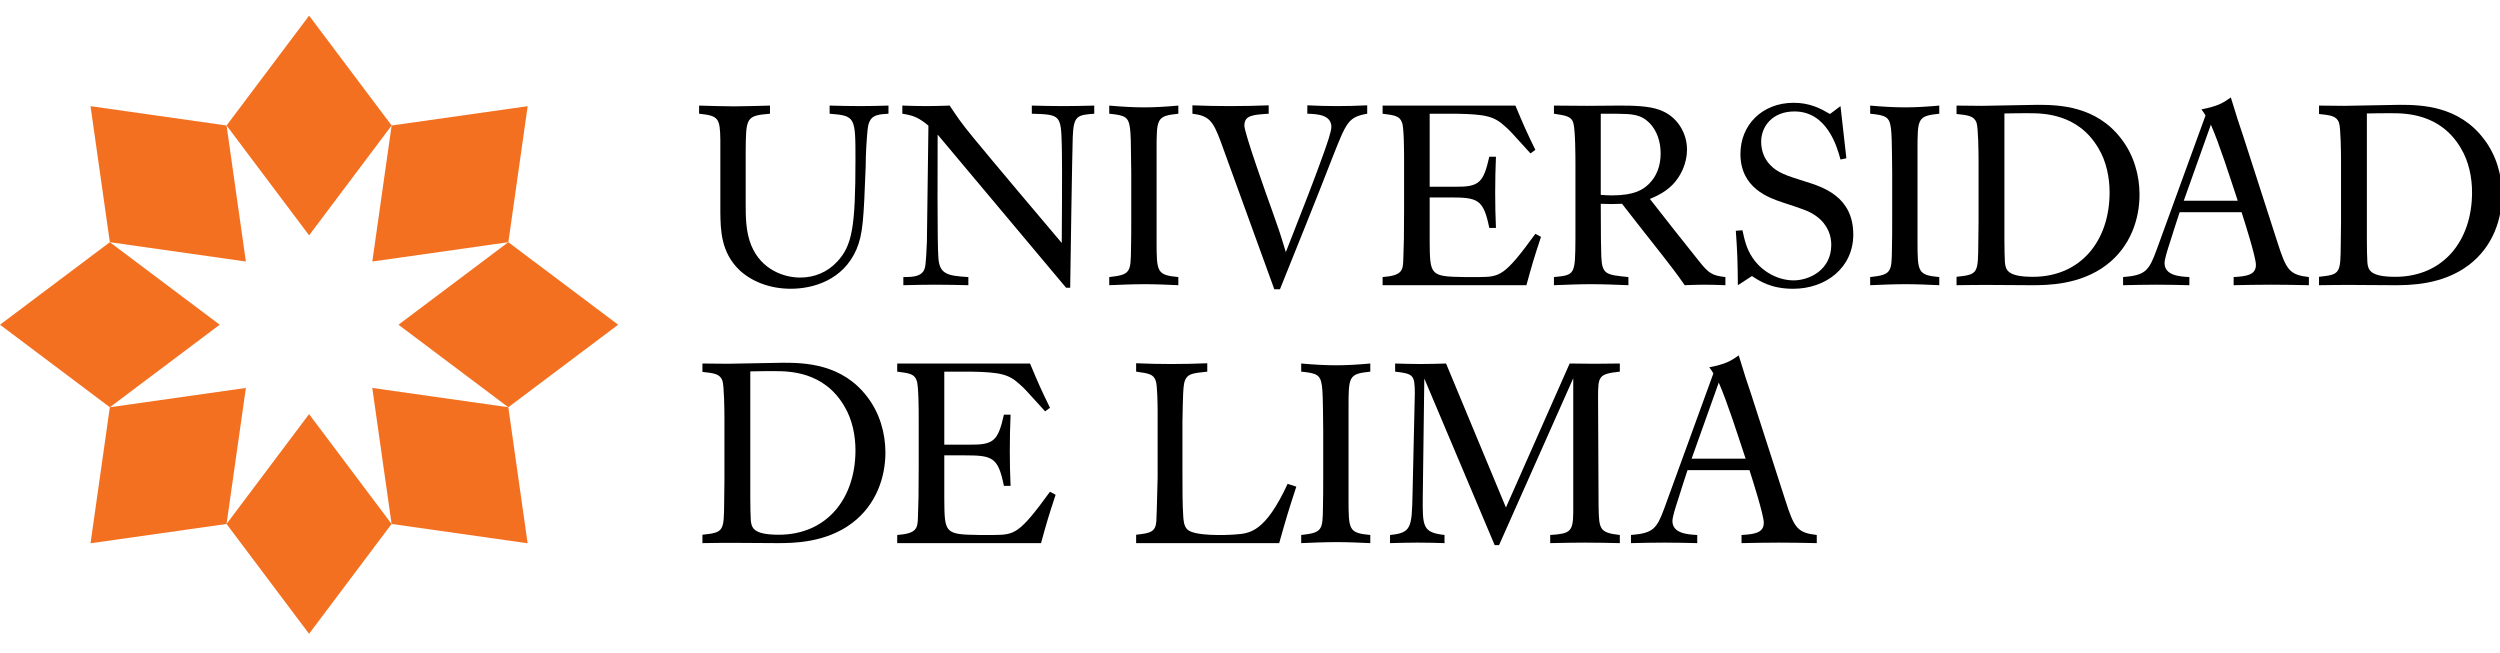
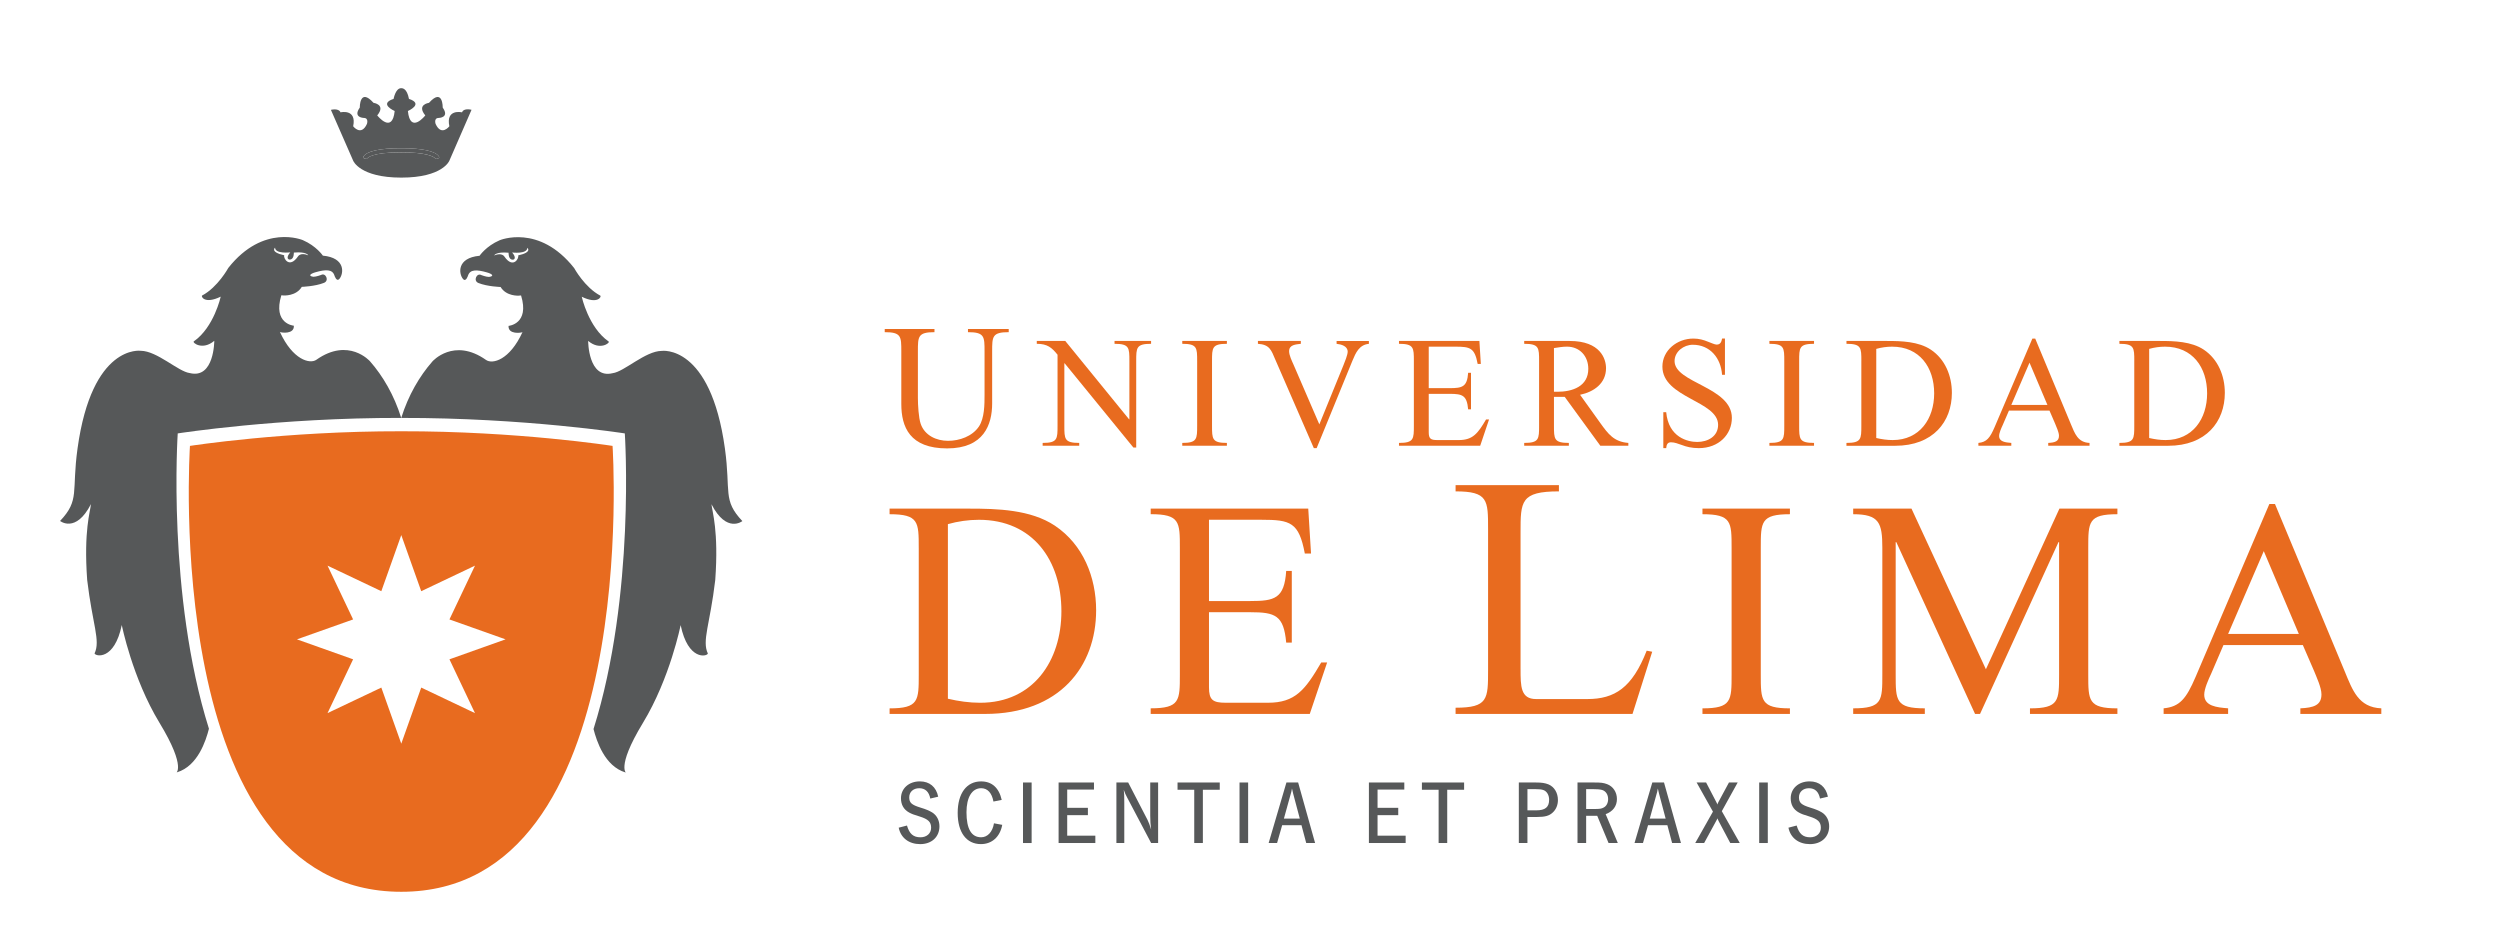
- <svg xmlns="http://www.w3.org/2000/svg" xmlns:xlink="http://www.w3.org/1999/xlink" version="1.1" id="Capa_1" x="0px" y="0px" width="433.111px" height="113px" viewBox="0 0 433.111 113" enable-background="new 0 0 433.111 113" xml:space="preserve">
+ <svg xmlns="http://www.w3.org/2000/svg" version="1.1" id="Capa_1" x="0px" y="0px" width="141.73px" height="53px" viewBox="0 0 141.73 53" enable-background="new 0 0 141.73 53" xml:space="preserve">
  <g>
-     <defs>
-       <rect id="SVGID_1_" x="-121.286" y="-182.743" width="676.028" height="478" />
-     </defs>
-     <clipPath id="SVGID_2_">
-       <use xlink:href="#SVGID_1_" overflow="visible" />
-     </clipPath>
-     <path clip-path="url(#SVGID_2_)" d="M121.118,18.292c1.906,0.044,3.989,0.133,6.029,0.133c2.083,0,4.123-0.089,6.25-0.133v1.41   c-4.167,0.353-4.167,0.617-4.211,6.656v8.859c0,2.337,0,4.937,0.975,7.316c1.774,4.276,5.764,5.554,8.467,5.554   c2.395,0,4.656-0.881,6.385-2.732c2.616-2.777,3.191-5.994,3.191-17.675c0-7.405,0-7.626-4.477-7.979v-1.41   c1.773,0.044,3.591,0.089,5.363,0.089c1.597,0,3.238-0.045,4.833-0.089v1.41c-1.685,0.088-2.837,0.221-3.325,1.455   c-0.177,0.44-0.265,0.793-0.398,2.468c-0.222,2.954-0.222,4.628-0.222,5.157c-0.355,9.345-0.487,11.769-1.596,14.414   c-2.307,5.332-7.492,6.831-11.395,6.831c-3.724,0-6.828-1.322-8.867-3.217c-3.237-3.086-3.28-7.009-3.324-9.962V24.286   c-0.045-3.878-0.356-4.231-3.68-4.584V18.292z" />
-     <path clip-path="url(#SVGID_2_)" d="M156.323,18.292c1.373,0.044,2.748,0.089,4.122,0.089c1.375,0,2.705-0.045,4.079-0.089   c1.241,1.851,1.906,2.909,4.168,5.642c3.147,3.835,11.882,14.193,15.251,18.16c0.088-12.386,0.044-15.03,0-17.146   c-0.134-5.025-0.311-5.113-5.188-5.246v-1.41c1.818,0.044,3.636,0.089,5.498,0.089c1.772,0,3.325-0.045,5.321-0.089v1.41   c-2.928,0.221-3.593,0.309-3.726,4.056c-0.088,2.248-0.398,22.259-0.443,26.094h-0.709L162.44,23.317   c0,3.394-0.088,18.997,0.134,21.421c0.223,2.733,1.508,3.042,5.188,3.262v1.41c-1.952-0.044-3.858-0.088-5.809-0.088   c-1.772,0-3.636,0.044-5.454,0.088V48c1.375,0,2.75-0.044,3.415-0.926c0.443-0.617,0.487-1.278,0.665-5.156l0.266-20.144   c-1.64-1.366-2.527-1.764-4.521-2.072V18.292z" />
-     <path clip-path="url(#SVGID_2_)" d="M192.171,18.292c1.995,0.177,4.034,0.309,6.074,0.309c1.951,0,3.901-0.132,5.896-0.309v1.41   c-3.768,0.396-3.768,0.794-3.768,6.348v15.735c0,5.378,0.045,5.862,3.768,6.215v1.41c-1.994-0.088-3.856-0.176-5.764-0.176   c-2.083,0-4.166,0.088-6.206,0.176V48c3.635-0.396,3.725-0.837,3.768-4.76c0.045-1.72,0.045-3.482,0.045-5.246v-8.066   c-0.045-5.421-0.088-6.699-0.222-7.758c-0.266-1.938-0.886-2.203-3.591-2.468V18.292z" />
-     <path clip-path="url(#SVGID_2_)" d="M206.581,18.248c2.084,0.088,4.346,0.132,6.518,0.132c2.217,0,4.479-0.044,6.694-0.132v1.455   c-2.748,0.176-4.212,0.264-4.212,2.071c0,1.277,3.947,12.341,4.7,14.413c1.241,3.482,1.373,3.835,2.483,7.492   c3.014-7.668,5.054-12.869,6.738-17.63c0.354-1.014,1.152-3.262,1.152-4.056c0-2.115-2.482-2.247-4.167-2.291v-1.455   c1.729,0.088,3.413,0.132,5.143,0.132c1.773,0,3.502-0.044,5.231-0.132v1.455c-3.281,0.572-3.591,1.454-5.985,7.492   c-2.97,7.67-6.073,15.296-9.132,22.921h-0.977l-9.31-25.653c-1.331-3.57-2.04-4.408-4.878-4.76V18.248z" />
-     <path clip-path="url(#SVGID_2_)" d="M239.526,18.292h23.01c1.462,3.482,1.862,4.408,3.457,7.67l-0.842,0.617   c-3.592-3.968-3.592-3.968-4.39-4.673c-1.906-1.764-3.368-2.116-8.512-2.204h-4.567v12.65h4.39   c4.167,0.044,4.921-0.661,5.941-5.201h1.152c-0.089,2.072-0.133,4.188-0.133,6.303c0,2.028,0.044,4.056,0.133,6.039h-1.152   c-1.021-5.024-1.995-5.289-6.917-5.289h-3.414v7.493c0.045,6.038,0.045,6.215,6.119,6.303h2.35c3.68-0.044,4.434-0.044,9.842-7.493   l0.977,0.529c-1.242,3.746-1.508,4.672-2.528,8.374h-24.915V48c3.368-0.265,3.546-1.102,3.59-3.129   c0.09-2.116,0.133-4.232,0.133-8.64v-8.286c0-1.366,0-5.862-0.354-6.7c-0.398-1.146-1.24-1.278-3.368-1.543V18.292z" />
-     <path clip-path="url(#SVGID_2_)" d="M269.21,18.292c1.907,0,3.857,0.044,5.765,0.044c0.797,0,4.743-0.044,5.63-0.044   c2.217,0,5.055,0.044,6.916,0.75c3.104,1.102,4.744,4.055,4.744,6.876c0,0.969-0.223,2.556-1.064,4.099   c-1.507,2.821-3.856,3.79-5.363,4.452c2.792,3.57,5.585,7.14,8.422,10.666c1.774,2.248,2.351,2.601,4.656,2.865v1.41   c-1.241-0.044-2.438-0.088-3.68-0.088c-1.153,0-2.129,0.044-3.37,0.088c-1.596-2.291-2.04-2.82-3.946-5.289   c-2.305-2.909-4.61-5.862-6.915-8.815c-0.621,0-1.241,0.045-1.862,0.045s-1.197-0.045-1.818-0.045c0,5.554,0.045,7.67,0.089,9.08   c0.134,3.173,0.798,3.218,4.699,3.614v1.41c-2.172-0.088-4.344-0.176-6.517-0.176c-2.084,0-3.945,0.088-6.385,0.176V48   c3.68-0.353,3.68-0.396,3.725-6.744V28.562c0-1.233,0-5.905-0.354-7.229c-0.311-1.189-1.33-1.322-3.37-1.631V18.292z    M277.323,19.702v14.061c0.665,0.044,1.286,0.088,1.906,0.088c3.991,0,5.453-1.013,6.473-2.027   c1.242-1.234,1.996-2.997,1.996-5.245c0-2.071-0.665-3.967-1.906-5.245c-1.597-1.587-3.06-1.587-5.853-1.631H277.323z" />
-     <path clip-path="url(#SVGID_2_)" d="M301.873,39.891c0.354,1.63,0.665,3.173,1.773,4.804c1.686,2.469,4.479,3.879,7.094,3.879   c2.616,0,6.518-1.72,6.518-6.171c0-1.499-0.532-3.438-2.571-4.937c-1.242-0.882-2.04-1.146-5.809-2.38   c-2.395-0.794-7.359-2.469-7.359-8.42c0-4.979,3.725-8.858,9.222-8.858c2.883,0,4.655,1.014,6.296,1.939l1.818-1.366l1.019,9.035   l-1.019,0.221c-0.578-2.16-2.306-8.331-7.981-8.331c-3.813,0-5.763,2.601-5.763,5.245c0,1.455,0.487,2.91,1.551,4.012   c1.287,1.365,2.794,1.851,6.03,2.864c3.104,0.97,8.379,2.601,8.379,9.212c0,5.73-4.744,9.39-10.419,9.39   c-3.856,0-5.852-1.367-7.138-2.205l-2.438,1.587c-0.045-4.539-0.089-5.598-0.354-9.432L301.873,39.891z" />
-     <path clip-path="url(#SVGID_2_)" d="M323.999,18.292c1.995,0.177,4.033,0.309,6.073,0.309c1.951,0,3.901-0.132,5.897-0.309v1.41   c-3.77,0.396-3.77,0.794-3.77,6.348v15.735c0,5.378,0.045,5.862,3.77,6.215v1.41c-1.996-0.088-3.857-0.176-5.765-0.176   c-2.083,0-4.167,0.088-6.206,0.176V48c3.635-0.396,3.724-0.837,3.768-4.76c0.045-1.72,0.045-3.482,0.045-5.246v-8.066   c-0.045-5.421-0.089-6.699-0.222-7.758c-0.267-1.938-0.887-2.203-3.591-2.468V18.292z" />
-     <path clip-path="url(#SVGID_2_)" d="M338.962,18.292c1.463,0,2.883,0.044,4.345,0.044c0.71,0,2.705-0.044,4.788-0.088   c2.04-0.044,4.123-0.088,4.878-0.088c3.724,0,10.196,0.176,14.541,5.906c2.172,2.82,3.147,6.303,3.147,9.653   c0,4.143-1.507,8.991-5.763,12.209c-4.611,3.481-10.33,3.481-12.946,3.481c-1.02,0-6.118-0.044-7.271-0.044   c-1.862,0-3.592,0-5.72,0.044v-1.454c3.725-0.397,3.725-0.573,3.77-5.818c0-1.234,0.043-2.468,0.043-3.702V27.856   c0-1.365-0.043-5.73-0.354-6.611c-0.444-1.146-1.374-1.278-3.459-1.499V18.292z M347.253,41.653c0,1.278,0.045,3.394,0.089,3.834   c0.133,1.235,0.398,2.469,4.832,2.469c8.29,0,13.301-6.215,13.301-14.633c0-2.514-0.532-5.334-1.951-7.671   c-3.546-6.038-9.664-6.038-12.103-6.038c-1.109,0-2.794,0-4.168,0.044V41.653z" />
-     <path clip-path="url(#SVGID_2_)" d="M367.814,48c3.901-0.308,4.478-1.102,5.808-4.717c2.838-7.757,5.631-15.515,8.469-23.272   c-0.267-0.44-0.354-0.617-0.71-1.058c2.838-0.573,3.68-1.058,5.099-2.072c1.108,3.615,1.33,4.32,2.173,6.789l5.896,18.292   c1.552,4.849,2.084,5.642,5.453,6.038v1.411c-2.084-0.045-4.345-0.089-6.518-0.089s-4.346,0.044-6.518,0.089V48   c2.129-0.133,3.858-0.308,3.858-2.115c0-1.322-1.861-7.185-2.483-9.124h-10.729c-0.576,1.764-1.152,3.526-1.685,5.245   c-0.398,1.19-0.931,2.909-0.931,3.57c0,2.204,2.749,2.336,4.3,2.424v1.411c-1.861-0.045-3.813-0.089-5.675-0.089   c-1.95,0-3.856,0.044-5.808,0.089V48z M387.677,34.777c-1.463-4.408-3.148-9.741-4.656-13.18l-4.698,13.18H387.677z" />
-     <path clip-path="url(#SVGID_2_)" d="M401.756,18.292c1.463,0,2.882,0.044,4.345,0.044c0.71,0,2.705-0.044,4.788-0.088   c2.04-0.044,4.123-0.088,4.878-0.088c3.724,0,10.196,0.176,14.541,5.906c2.173,2.82,3.148,6.303,3.148,9.653   c0,4.143-1.508,8.991-5.764,12.209c-4.611,3.481-10.33,3.481-12.945,3.481c-1.021,0-6.119-0.044-7.271-0.044   c-1.862,0-3.592,0-5.72,0.044v-1.454c3.725-0.397,3.725-0.573,3.77-5.818c0-1.234,0.044-2.468,0.044-3.702V27.856   c0-1.365-0.044-5.73-0.354-6.611c-0.444-1.146-1.374-1.278-3.459-1.499V18.292z M410.047,41.653c0,1.278,0.044,3.394,0.089,3.834   c0.133,1.235,0.398,2.469,4.832,2.469c8.29,0,13.301-6.215,13.301-14.633c0-2.514-0.532-5.334-1.951-7.671   c-3.546-6.038-9.663-6.038-12.103-6.038c-1.108,0-2.794,0-4.168,0.044V41.653z" />
-     <path clip-path="url(#SVGID_2_)" d="M121.693,62.976c1.463,0,2.883,0.044,4.345,0.044c0.71,0,2.706-0.044,4.788-0.089   c2.04-0.043,4.124-0.087,4.878-0.087c3.725,0,10.196,0.176,14.541,5.906c2.172,2.821,3.148,6.303,3.148,9.652   c0,4.144-1.508,8.991-5.764,12.21c-4.611,3.481-10.331,3.481-12.946,3.481c-1.02,0-6.118-0.045-7.271-0.045   c-1.862,0-3.592,0-5.72,0.045V92.64c3.724-0.397,3.724-0.572,3.769-5.818c0-1.234,0.043-2.469,0.043-3.702V72.54   c0-1.366-0.043-5.729-0.354-6.611c-0.443-1.146-1.375-1.278-3.458-1.498V62.976z M129.984,86.337c0,1.277,0.045,3.394,0.089,3.834   c0.132,1.235,0.399,2.469,4.832,2.469c8.291,0,13.3-6.216,13.3-14.634c0-2.513-0.531-5.334-1.95-7.669   c-3.547-6.039-9.664-6.039-12.104-6.039c-1.108,0-2.792,0-4.167,0.043V86.337z" />
-     <path clip-path="url(#SVGID_2_)" d="M155.436,62.976h23.01c1.463,3.481,1.862,4.408,3.458,7.669l-0.843,0.617   c-3.591-3.967-3.591-3.967-4.389-4.672c-1.906-1.763-3.369-2.115-8.513-2.204h-4.566v12.65h4.39   c4.168,0.044,4.921-0.661,5.94-5.201h1.153c-0.089,2.072-0.133,4.188-0.133,6.304c0,2.027,0.044,4.055,0.133,6.037h-1.153   c-1.02-5.024-1.994-5.289-6.915-5.289h-3.415v7.493c0.045,6.039,0.045,6.216,6.118,6.304h2.351c3.68-0.045,4.434-0.045,9.842-7.493   l0.976,0.529c-1.241,3.746-1.508,4.672-2.527,8.374h-24.916v-1.41c3.369-0.265,3.547-1.103,3.592-3.129   c0.089-2.116,0.132-4.231,0.132-8.64v-8.287c0-1.366,0-5.861-0.354-6.699c-0.398-1.146-1.241-1.278-3.369-1.543V62.976z" />
-     <path clip-path="url(#SVGID_2_)" d="M196.827,62.931c1.906,0.088,4.034,0.133,6.074,0.133c2.083,0,4.167-0.045,6.251-0.133v1.455   c-2.526,0.265-3.369,0.353-3.857,1.499c-0.354,0.881-0.354,2.909-0.443,7.097v8.859c0,3.042,0,5.51,0.133,7.492   c0.045,0.706,0.089,1.852,0.755,2.424c1.24,1.146,6.649,0.971,8.245,0.838c2.527-0.176,5.188-0.353,9.089-8.771l1.507,0.485   c-1.418,4.318-1.772,5.553-2.97,9.784h-24.783V92.64c2.394-0.265,3.369-0.441,3.502-2.336c0.044-1.014,0.09-1.896,0.222-7.537   V71.262c0-1.102-0.043-4.451-0.31-5.245c-0.399-1.19-1.153-1.322-3.414-1.631V62.931z" />
-     <path clip-path="url(#SVGID_2_)" d="M225.427,62.976c1.995,0.177,4.033,0.309,6.072,0.309c1.952,0,3.902-0.132,5.897-0.309v1.41   c-3.769,0.396-3.769,0.794-3.769,6.347v15.736c0,5.377,0.045,5.862,3.769,6.215v1.41c-1.995-0.088-3.856-0.176-5.764-0.176   c-2.083,0-4.167,0.088-6.206,0.176v-1.41c3.635-0.396,3.724-0.838,3.768-4.761c0.045-1.719,0.045-3.482,0.045-5.245v-8.065   c-0.045-5.422-0.089-6.701-0.222-7.758c-0.267-1.939-0.888-2.204-3.591-2.469V62.976z" />
-     <path clip-path="url(#SVGID_2_)" d="M241.698,62.976c1.463,0.044,2.971,0.087,4.433,0.087c1.463,0,2.927-0.043,4.39-0.087   l10.374,24.947l11.04-24.947c1.418,0,2.837,0.044,4.301,0.044c1.462,0,2.926-0.044,4.389-0.044v1.41   c-3.68,0.396-3.769,0.794-3.769,4.452l0.089,18.909c0.088,3.879,0.088,4.54,3.68,4.937v1.41c-2.039-0.044-4.079-0.088-6.118-0.088   c-1.861,0-3.635,0.044-5.941,0.088v-1.41c3.458-0.22,3.946-0.573,3.99-3.835V65.532l-12.856,28.914h-0.754l-12.192-28.87   l-0.266,20.408c-0.044,5.289-0.044,6.258,3.769,6.699v1.41c-1.552-0.044-3.147-0.088-4.699-0.088c-1.598,0-2.75,0.044-4.744,0.088   v-1.41c3.724-0.353,3.769-1.322,3.9-7.053l0.4-17.587c-0.045-3.041-0.222-3.306-3.414-3.658V62.976z" />
-     <path clip-path="url(#SVGID_2_)" d="M282.558,92.684c3.9-0.309,4.477-1.103,5.807-4.717c2.838-7.757,5.632-15.515,8.469-23.272   c-0.266-0.44-0.355-0.617-0.71-1.058c2.838-0.573,3.681-1.058,5.099-2.071c1.108,3.614,1.33,4.319,2.173,6.787l5.896,18.293   c1.551,4.848,2.084,5.642,5.453,6.038v1.41c-2.083-0.044-4.345-0.088-6.518-0.088s-4.345,0.044-6.517,0.088v-1.41   c2.127-0.132,3.857-0.309,3.857-2.115c0-1.323-1.863-7.186-2.483-9.125h-10.729c-0.575,1.764-1.152,3.526-1.685,5.246   c-0.399,1.189-0.931,2.909-0.931,3.57c0,2.203,2.749,2.335,4.301,2.424v1.41c-1.862-0.044-3.813-0.088-5.676-0.088   c-1.95,0-3.857,0.044-5.807,0.088V92.684z M302.419,79.461c-1.463-4.408-3.148-9.741-4.655-13.179l-4.699,13.179H302.419z" />
-     <polygon clip-path="url(#SVGID_2_)" fill="#F37021" points="39.25,21.741 53.55,2.711 67.849,21.741 53.55,40.771  " />
-     <polygon clip-path="url(#SVGID_2_)" fill="#F37021" points="67.849,21.741 91.415,18.396 88.069,41.961 64.502,45.307  " />
-     <polygon clip-path="url(#SVGID_2_)" fill="#F37021" points="88.062,41.958 107.091,56.256 88.062,70.554 69.032,56.256  " />
-     <polygon clip-path="url(#SVGID_2_)" fill="#F37021" points="88.062,70.554 91.407,94.12 67.841,90.773 64.495,67.208  " />
-     <polygon clip-path="url(#SVGID_2_)" fill="#F37021" points="67.842,90.773 53.544,109.803 39.247,90.773 53.544,71.743  " />
-     <polygon clip-path="url(#SVGID_2_)" fill="#F37021" points="39.25,90.773 15.684,94.12 19.03,70.554 42.596,67.208  " />
-     <polygon clip-path="url(#SVGID_2_)" fill="#F37021" points="19.03,70.554 0,56.256 19.03,41.958 38.06,56.256  " />
-     <polygon clip-path="url(#SVGID_2_)" fill="#F37021" points="19.03,41.961 15.684,18.395 39.25,21.74 42.596,45.307  " />
+     <path fill="#565859" d="M10.076,24.571c0,0,5.688-0.892,12.67-0.879c-0.404-1.292-1.037-2.375-1.771-3.211   c0,0-1.208-1.377-3.038-0.086c-0.365,0.259-1.342,0.009-2.068-1.576c0.074,0.048,0.823,0.145,0.79-0.354   c0,0-1.207-0.098-0.709-1.725l0.127,0.011c0,0,0.707,0.052,1.033-0.489c0,0,0.748-0.023,1.258-0.227   c0.319-0.127,0.087-0.594-0.163-0.448c0,0-0.273,0.104-0.437,0.104c-0.297-0.041-0.209-0.163,0.116-0.256   c0.58-0.165,0.961-0.18,1.078,0.187c0,0,0.116,0.385,0.285,0.181c0.234-0.282,0.367-1.187-0.943-1.31c0,0-0.367-0.546-1.135-0.879   c0,0-2.229-0.954-4.226,1.575c0,0-0.597,1.095-1.483,1.564c-0.083,0.042,0.129,0.515,1.053,0.064c0,0-0.381,1.741-1.526,2.536   c-0.103,0.07,0.494,0.536,1.161-0.032c0,0,0.003,2.174-1.389,1.829c-0.65-0.08-1.851-1.256-2.78-1.263c0,0-2.762-0.403-3.583,5.535   c-0.342,2.471,0.139,2.919-0.99,4.112c0,0,0.892,0.72,1.751-0.957c-0.038,0.429-0.417,1.495-0.215,4.298   c0.301,2.536,0.764,3.437,0.419,4.169c0.043,0.17,1.125,0.418,1.543-1.611c0,0,0.6,3.011,2.135,5.539   c1.613,2.657,0.853,2.857,1.002,2.81c1.17-0.359,1.63-1.784,1.804-2.469C9.46,33.717,10.076,24.571,10.076,24.571 M15.593,14.04   c0.014,0.371,0.863,0.266,0.863,0.266c-0.282,0.322-0.11,0.466,0.054,0.391c0.164-0.076,0.148-0.378,0.148-0.378   c0.732-0.065,0.816,0.155,0.816,0.155c-0.449-0.186-0.583,0.067-0.583,0.067c-0.493,0.711-0.843,0.086-0.776-0.068   C15.287,14.287,15.593,14.04,15.593,14.04" />
+     <path fill="#565859" d="M41.097,25.428c-0.821-5.938-3.583-5.535-3.583-5.535c-0.929,0.006-2.13,1.183-2.78,1.263   c-1.393,0.347-1.39-1.83-1.39-1.83c0.667,0.57,1.263,0.104,1.161,0.034c-1.145-0.796-1.525-2.537-1.525-2.537   c0.923,0.452,1.136-0.021,1.052-0.063c-0.886-0.468-1.482-1.563-1.482-1.563c-1.997-2.529-4.227-1.575-4.227-1.575   c-0.769,0.332-1.135,0.878-1.135,0.878c-1.31,0.123-1.177,1.028-0.943,1.31c0.169,0.205,0.285-0.18,0.285-0.18   c0.117-0.367,0.497-0.352,1.077-0.186c0.326,0.093,0.414,0.215,0.116,0.256c-0.164,0-0.437-0.105-0.437-0.105   c-0.25-0.145-0.483,0.321-0.163,0.449c0.509,0.204,1.257,0.226,1.257,0.226c0.326,0.542,1.033,0.491,1.033,0.491l0.127-0.012   c0.498,1.627-0.709,1.726-0.709,1.726c-0.033,0.499,0.716,0.401,0.79,0.354c-0.725,1.585-1.702,1.835-2.067,1.577   c-1.831-1.292-3.039,0.084-3.039,0.084c-0.732,0.835-1.364,1.915-1.768,3.203h0.001c6.984-0.012,12.674,0.878,12.674,0.878   s0.616,9.161-1.774,16.76c0.176,0.687,0.637,2.102,1.802,2.458c0.15,0.046-0.61-0.154,1.002-2.812   c1.535-2.527,2.135-5.539,2.135-5.539c0.419,2.03,1.5,1.783,1.543,1.612c-0.344-0.731,0.119-1.632,0.419-4.168   c0.203-2.803-0.176-3.87-0.214-4.297c0.86,1.676,1.751,0.956,1.751,0.956C40.958,28.348,41.438,27.899,41.097,25.428 M29.376,14.48   c0.066,0.156-0.284,0.78-0.777,0.07c0,0-0.135-0.254-0.583-0.068c0,0,0.084-0.22,0.816-0.155c0,0-0.014,0.302,0.149,0.377   c0.164,0.076,0.335-0.068,0.053-0.39c0,0,0.849,0.105,0.863-0.266C29.897,14.048,30.203,14.295,29.376,14.48" />
+     <path fill="#E86B1F" d="M34.727,25.279c0,0-5.377-0.841-11.979-0.83c-6.599-0.011-11.979,0.83-11.979,0.83   s-1.7,25.278,11.979,25.278C36.428,50.557,34.727,25.279,34.727,25.279 M26.928,40.429L23.88,38.98l-1.131,3.18l-1.131-3.18   l-3.05,1.448l1.45-3.05l-3.182-1.132l3.182-1.129l-1.45-3.05l3.05,1.449l1.131-3.181l1.131,3.181l3.048-1.449l-1.448,3.05   l3.181,1.129l-3.181,1.132L26.928,40.429z" />
+     <path fill="#565859" d="M20.595,8.892c0.171-0.319,0.934-0.492,2.147-0.488h0.003h0.003c1.216-0.004,1.978,0.17,2.148,0.489   c0.051,0.094-0.196,0.13-0.206,0.11c-0.074-0.138-0.566-0.37-1.945-0.366c-1.695-0.005-1.924,0.328-1.944,0.366   C20.791,9.021,20.543,8.987,20.595,8.892" />
+     <path fill="#565859" d="M22.748,10.069h0.001c2.354,0,2.726-0.958,2.726-0.958l1.257-2.886c0,0-0.437-0.124-0.539,0.144   c0,0-0.93-0.221-0.718,0.79c0,0-0.451,0.588-0.779-0.132c0,0-0.12-0.341,0.18-0.341c0,0,0.627-0.015,0.223-0.585   c0,0,0.017-1.153-0.779-0.271c0,0-0.717,0.095-0.209,0.713c0,0-0.852,1.085-0.987-0.25c0,0,0.927-0.403,0.061-0.687   c-0.118-0.62-0.382-0.6-0.427-0.607h-0.025c-0.316,0.012-0.419,0.607-0.419,0.607c-0.869,0.284,0.061,0.687,0.061,0.687   c-0.137,1.334-0.989,0.25-0.989,0.25c0.508-0.619-0.21-0.713-0.21-0.713c-0.793-0.883-0.78,0.271-0.78,0.271   c-0.405,0.57,0.228,0.585,0.228,0.585c0.297,0,0.178,0.341,0.178,0.341c-0.331,0.72-0.78,0.132-0.78,0.132   c0.21-1.01-0.718-0.79-0.718-0.79c-0.1-0.256-0.544-0.141-0.544-0.141l1.262,2.882C20.022,9.111,20.393,10.069,22.748,10.069    M20.595,8.892c0.171-0.319,0.934-0.492,2.146-0.488h0.003h0.003c1.214-0.004,1.978,0.17,2.148,0.489   c0.05,0.094-0.196,0.13-0.206,0.11c-0.075-0.138-0.567-0.37-1.946-0.365c-1.695-0.006-1.923,0.327-1.943,0.365   C20.791,9.022,20.543,8.987,20.595,8.892" />
+     <path fill="#565859" d="M52.74,45.271c-0.077-0.39-0.289-0.585-0.629-0.585c-0.333,0-0.565,0.21-0.565,0.514   c0,0.309,0.129,0.427,0.643,0.586c0.309,0.092,0.494,0.175,0.658,0.272c0.263,0.165,0.412,0.453,0.412,0.788   c0,0.602-0.442,1.009-1.091,1.009c-0.638,0-1.1-0.351-1.219-0.932l0.469-0.122c0.138,0.473,0.36,0.667,0.766,0.667   c0.354,0,0.603-0.221,0.603-0.54c0-0.33-0.166-0.489-0.649-0.639c-0.344-0.103-0.447-0.144-0.602-0.228   c-0.303-0.168-0.458-0.442-0.458-0.806c0-0.556,0.448-0.957,1.07-0.957c0.551,0,0.926,0.313,1.04,0.868L52.74,45.271z" />
+     <path fill="#565859" d="M56.32,45.441c-0.088-0.489-0.335-0.756-0.695-0.756c-0.52,0-0.833,0.514-0.833,1.363   c0,0.947,0.278,1.419,0.833,1.419c0.365,0,0.648-0.309,0.725-0.792l0.469,0.087c-0.124,0.68-0.582,1.092-1.209,1.092   c-0.823,0-1.317-0.664-1.317-1.766c0-1.111,0.505-1.789,1.327-1.789c0.608,0,1.014,0.359,1.169,1.049L56.32,45.441z" />
+     <rect x="57.996" y="44.361" fill="#565859" width="0.489" height="3.432" />
+     <polygon fill="#565859" points="62.02,44.361 62.02,44.762 60.502,44.762 60.502,45.797 61.675,45.797 61.675,46.213    60.502,46.213 60.502,47.376 62.097,47.376 62.097,47.792 60.014,47.792 60.014,44.361  " />
+     <path fill="#565859" d="M65.657,47.793H65.26l-1.363-2.587c-0.092-0.169-0.118-0.237-0.189-0.432   c0.025,0.184,0.03,0.339,0.03,0.724v2.295h-0.447v-3.432h0.668l1.096,2.119c0.066,0.13,0.133,0.315,0.205,0.551   c-0.036-0.262-0.051-0.509-0.051-0.792v-1.878h0.447V47.793z" />
+     <polygon fill="#565859" points="69.15,44.361 69.15,44.773 68.193,44.773 68.193,47.792 67.704,47.792 67.704,44.773    66.757,44.773 66.757,44.361  " />
+     <rect x="70.271" y="44.361" fill="#565859" width="0.488" height="3.432" />
+     <path fill="#565859" d="M72.4,47.793h-0.478l1.008-3.432h0.664l0.962,3.432h-0.504l-0.268-1.009h-1.096L72.4,47.793z    M73.688,46.408l-0.376-1.415c-0.047-0.185-0.047-0.18-0.067-0.292c-0.011,0.082-0.016,0.107-0.036,0.184   c-0.015,0.042-0.02,0.078-0.03,0.108l-0.392,1.415H73.688z" />
+     <polygon fill="#565859" points="79.613,44.361 79.613,44.762 78.096,44.762 78.096,45.797 79.269,45.797 79.269,46.213    78.096,46.213 78.096,47.376 79.689,47.376 79.689,47.792 77.606,47.792 77.606,44.361  " />
+     <polygon fill="#565859" points="83.003,44.361 83.003,44.773 82.046,44.773 82.046,47.792 81.558,47.792 81.558,44.773    80.611,44.773 80.611,44.361  " />
+     <path fill="#565859" d="M87.072,44.361c0.334,0,0.521,0.031,0.715,0.108c0.329,0.139,0.535,0.479,0.535,0.886   c0,0.282-0.104,0.535-0.294,0.708c-0.195,0.186-0.436,0.253-0.885,0.253h-0.55v1.477h-0.488v-3.432H87.072z M87.094,45.94   c0.509,0,0.729-0.18,0.729-0.601c0-0.258-0.124-0.473-0.313-0.545c-0.108-0.042-0.252-0.057-0.483-0.057h-0.433v1.203H87.094z" />
+     <path fill="#565859" d="M90.371,44.361c0.4,0,0.528,0.016,0.739,0.094c0.339,0.128,0.557,0.453,0.557,0.842   c0,0.407-0.227,0.706-0.639,0.859l0.689,1.636h-0.525L90.55,46.25h-0.051h-0.257h-0.263h-0.057v1.542h-0.49v-3.431H90.371z    M90.386,45.864c0.303,0,0.411-0.016,0.529-0.083c0.159-0.081,0.253-0.262,0.253-0.478c0-0.257-0.134-0.458-0.345-0.52   c-0.124-0.031-0.269-0.046-0.516-0.046h-0.385v1.126H90.386z" />
+     <path fill="#565859" d="M93.143,47.793h-0.479l1.009-3.432h0.663l0.962,3.432h-0.503l-0.268-1.009h-1.096L93.143,47.793z    M94.429,46.408l-0.375-1.415c-0.047-0.185-0.047-0.18-0.068-0.292c-0.01,0.082-0.015,0.107-0.035,0.184   c-0.016,0.042-0.021,0.078-0.03,0.108l-0.392,1.415H94.429z" />
+     <path fill="#565859" d="M97.613,45.987l1.019,1.806h-0.54l-0.659-1.244c-0.062-0.125-0.052-0.109-0.072-0.155   c-0.02,0.062-0.02,0.062-0.072,0.155l-0.678,1.244h-0.505l1.004-1.78l-0.926-1.652h0.539l0.565,1.086   c0.043,0.077,0.053,0.102,0.072,0.164c0.021-0.066,0.031-0.082,0.072-0.164l0.586-1.086h0.495L97.613,45.987z" />
+     <rect x="99.732" y="44.361" fill="#565859" width="0.488" height="3.432" />
+     <path fill="#565859" d="M103.18,45.271c-0.078-0.39-0.288-0.585-0.628-0.585c-0.335,0-0.565,0.21-0.565,0.514   c0,0.309,0.128,0.427,0.643,0.586c0.309,0.092,0.493,0.175,0.658,0.272c0.263,0.165,0.411,0.453,0.411,0.788   c0,0.602-0.442,1.009-1.09,1.009c-0.638,0-1.101-0.351-1.219-0.932l0.467-0.122c0.14,0.473,0.36,0.667,0.767,0.667   c0.355,0,0.603-0.221,0.603-0.54c0-0.33-0.165-0.489-0.648-0.639c-0.344-0.103-0.448-0.144-0.602-0.228   c-0.304-0.168-0.458-0.442-0.458-0.806c0-0.556,0.448-0.957,1.07-0.957c0.551,0,0.926,0.313,1.039,0.868L103.18,45.271z" />
+     <path fill="#E86B1F" d="M52.085,31.067c0-1.475,0-1.915-1.653-1.915v-0.317h4.501c1.601,0,3.499,0.052,4.871,0.967   c1.6,1.073,2.338,2.918,2.338,4.798c0,3.184-2.075,5.874-6.294,5.874h-5.415v-0.315c1.653,0,1.653-0.44,1.653-1.918V31.067z    M53.737,39.612c0.598,0.141,1.213,0.229,1.829,0.229c3.007,0,4.607-2.374,4.607-5.187c0-2.883-1.618-5.186-4.677-5.186   c-0.597,0-1.195,0.088-1.758,0.246V39.612z" />
+     <path fill="#E86B1F" d="M68.54,34.074h2.339c1.389,0,1.934-0.14,2.038-1.705h0.317v4.061h-0.317   c-0.139-1.547-0.614-1.722-2.038-1.722H68.54v4.254c0,0.72,0.211,0.878,0.95,0.878h2.391c1.548,0,2.109-0.721,3.023-2.285h0.335   l-0.985,2.918h-9.019v-0.317c1.654,0,1.654-0.44,1.654-1.916v-7.174c0-1.477,0-1.916-1.654-1.916v-0.317h8.932l0.158,2.549h-0.352   c-0.335-1.776-0.81-1.916-2.462-1.916H68.54V34.074z" />
+     <path fill="#E86B1F" d="M86.204,37.928c0,0.979,0,1.703,0.881,1.703h2.9c1.566,0,2.547-0.646,3.369-2.742l0.313,0.059l-1.117,3.527   h-10.03v-0.353c1.842,0,1.842-0.49,1.842-2.135v-7.994c0-1.645,0-2.136-1.842-2.136v-0.352h5.858v0.352   c-2.175,0-2.175,0.568-2.175,2.333V37.928z" />
+     <path fill="#E86B1F" d="M99.822,38.241c0,1.478,0,1.917,1.652,1.917v0.316h-4.958v-0.316c1.652,0,1.652-0.439,1.652-1.917v-7.174   c0-1.475,0-1.915-1.652-1.915v-0.317h4.958v0.317c-1.652,0-1.652,0.439-1.652,1.915V38.241z" />
+     <path fill="#E86B1F" d="M107.505,30.734h-0.035v7.506c0,1.477,0,1.917,1.652,1.917v0.317h-4.061v-0.317   c1.652,0,1.652-0.44,1.652-1.917v-7.19c0-1.408-0.177-1.898-1.652-1.898v-0.317h3.305l4.219,9.107l4.168-9.107h3.287v0.317   c-1.653,0-1.653,0.439-1.653,1.916v7.173c0,1.477,0,1.917,1.653,1.917v0.317h-4.957v-0.317c1.651,0,1.651-0.44,1.651-1.917v-7.506   h-0.035l-4.447,9.74h-0.282L107.505,30.734z" />
+     <path fill="#E86B1F" d="M126.052,36.571l-0.702,1.634c-0.141,0.298-0.388,0.844-0.388,1.178c0,0.649,0.704,0.721,1.354,0.773v0.317   h-3.656v-0.317c0.914-0.087,1.283-0.545,1.81-1.775l4.185-9.81h0.317l3.956,9.493c0.439,1.056,0.772,2.041,2.074,2.093v0.317h-4.59   v-0.317c0.756-0.035,1.196-0.175,1.196-0.791c0-0.386-0.281-0.984-0.422-1.336l-0.633-1.459H126.052z M128.338,31.244l-2.021,4.694   h4.008L128.338,31.244z" />
+     <path fill="#E86B1F" d="M51.097,19.921c0-0.84,0-1.09-0.94-1.09v-0.179h2.82v0.179c-0.94,0-0.94,0.25-0.94,1.09v2.64   c0,0.39,0.04,1.121,0.16,1.47c0.23,0.66,0.891,0.96,1.55,0.96c0.649,0,1.37-0.25,1.75-0.811c0.319-0.48,0.319-1.261,0.319-1.8   v-2.459c0-0.84,0-1.09-0.94-1.09v-0.179h2.31v0.179c-0.939,0-0.939,0.25-0.939,1.09v2.95c0,1.2-0.47,2.55-2.55,2.55   c-2.12,0-2.6-1.209-2.6-2.52V19.921z" />
+     <path fill="#E86B1F" d="M60.34,24.131c0,0.753,0,0.979,0.843,0.979v0.161H59.11V25.11c0.844,0,0.844-0.226,0.844-0.979V20.11   c-0.324-0.403-0.575-0.619-1.177-0.619v-0.161h1.616l3.616,4.441h0.018V20.47c0-0.754,0-0.979-0.842-0.979v-0.161h2.072v0.161   c-0.843,0-0.843,0.224-0.843,0.979v4.9h-0.161l-3.896-4.774H60.34V24.131z" />
+     <path fill="#E86B1F" d="M68.712,24.131c0,0.753,0,0.979,0.843,0.979v0.161h-2.53V25.11c0.844,0,0.844-0.226,0.844-0.979V20.47   c0-0.754,0-0.979-0.844-0.979v-0.161h2.53v0.161c-0.843,0-0.843,0.224-0.843,0.979V24.131z" />
+     <path fill="#E86B1F" d="M76.16,20.712c0.072-0.171,0.243-0.601,0.243-0.772c0-0.323-0.368-0.42-0.629-0.448v-0.161h1.831v0.161   c-0.547,0.054-0.744,0.503-0.933,0.959l-2.028,4.954h-0.161l-2.183-5.017c-0.231-0.547-0.323-0.852-0.986-0.897v-0.161h2.433v0.161   c-0.278,0.037-0.665,0.045-0.665,0.421c0,0.233,0.161,0.557,0.252,0.763l1.462,3.384L76.16,20.712z" />
+     <path fill="#E86B1F" d="M80.998,22.005h1.192c0.71,0,0.988-0.073,1.042-0.871h0.162v2.073h-0.162   c-0.072-0.79-0.314-0.879-1.042-0.879h-1.192V24.5c0,0.368,0.107,0.448,0.484,0.448h1.221c0.79,0,1.076-0.369,1.544-1.167h0.17   l-0.502,1.49h-4.604V25.11c0.844,0,0.844-0.226,0.844-0.979V20.47c0-0.754,0-0.979-0.844-0.979V19.33h4.559l0.081,1.301h-0.179   c-0.172-0.906-0.414-0.978-1.258-0.978h-1.516V22.005z" />
+     <path fill="#E86B1F" d="M90.727,25.271l-2.021-2.773h-0.609v1.633c0,0.754,0,0.979,0.844,0.979v0.161h-2.531V25.11   c0.844,0,0.844-0.225,0.844-0.979v-3.662c0-0.753,0-0.978-0.844-0.978V19.33h2.576c1.749,0,2.063,1.022,2.063,1.544   c0,0.861-0.691,1.345-1.472,1.507l1.157,1.615c0.44,0.611,0.764,1.05,1.58,1.114v0.161H90.727z M88.097,22.21h0.196   c0.853,0,1.751-0.305,1.751-1.301c0-0.718-0.485-1.257-1.212-1.257c-0.251,0-0.493,0.045-0.735,0.081V22.21z" />
+     <path fill="#E86B1F" d="M97.789,21.25h-0.162c-0.063-0.942-0.673-1.705-1.659-1.705c-0.513,0-1.033,0.386-1.033,0.925   c0,1.247,3.248,1.462,3.248,3.221c0,0.934-0.735,1.715-1.875,1.715c-0.412,0-0.709-0.082-0.943-0.171   c-0.242-0.081-0.42-0.161-0.636-0.161c-0.207,0-0.252,0.152-0.269,0.332h-0.163v-2.039h0.163c0.133,1.437,1.229,1.688,1.759,1.688   c0.601,0,1.184-0.314,1.184-0.969c0-1.364-3.158-1.526-3.158-3.303c0-0.916,0.825-1.589,1.758-1.589   c0.323,0,0.594,0.082,0.809,0.172c0.224,0.08,0.395,0.17,0.511,0.17c0.216,0,0.27-0.162,0.306-0.342h0.162V21.25z" />
+     <path fill="#E86B1F" d="M101.998,24.131c0,0.753,0,0.979,0.843,0.979v0.161h-2.53V25.11c0.843,0,0.843-0.226,0.843-0.979V20.47   c0-0.754,0-0.979-0.843-0.979v-0.161h2.53v0.161c-0.843,0-0.843,0.224-0.843,0.979V24.131z" />
+     <path fill="#E86B1F" d="M105.524,20.469c0-0.753,0-0.978-0.844-0.978V19.33h2.297c0.818,0,1.787,0.028,2.486,0.493   c0.817,0.547,1.193,1.49,1.193,2.451c0,1.625-1.06,2.998-3.213,2.998h-2.764V25.11c0.844,0,0.844-0.225,0.844-0.979V20.469z    M106.368,24.831c0.306,0.071,0.618,0.117,0.933,0.117c1.534,0,2.351-1.212,2.351-2.647c0-1.472-0.825-2.648-2.386-2.648   c-0.306,0-0.611,0.045-0.897,0.126V24.831z" />
+     <path fill="#E86B1F" d="M113.891,23.279l-0.36,0.833c-0.071,0.153-0.197,0.432-0.197,0.602c0,0.333,0.359,0.368,0.691,0.396v0.161   h-1.866V25.11c0.467-0.045,0.655-0.279,0.924-0.907l2.136-5.007h0.162l2.019,4.846c0.225,0.537,0.396,1.041,1.06,1.068v0.161   h-2.342V25.11c0.385-0.019,0.609-0.091,0.609-0.405c0-0.197-0.145-0.502-0.216-0.682l-0.322-0.745H113.891z M115.057,20.56   l-1.032,2.396h2.047L115.057,20.56z" />
+     <path fill="#E86B1F" d="M120.997,20.469c0-0.753,0-0.978-0.844-0.978V19.33h2.298c0.816,0,1.785,0.028,2.485,0.493   c0.816,0.547,1.194,1.49,1.194,2.451c0,1.625-1.06,2.998-3.213,2.998h-2.765V25.11c0.844,0,0.844-0.225,0.844-0.979V20.469z    M121.84,24.831c0.307,0.071,0.62,0.117,0.934,0.117c1.535,0,2.352-1.212,2.352-2.647c0-1.472-0.825-2.648-2.387-2.648   c-0.305,0-0.61,0.045-0.898,0.126V24.831z" />
  </g>
</svg>
